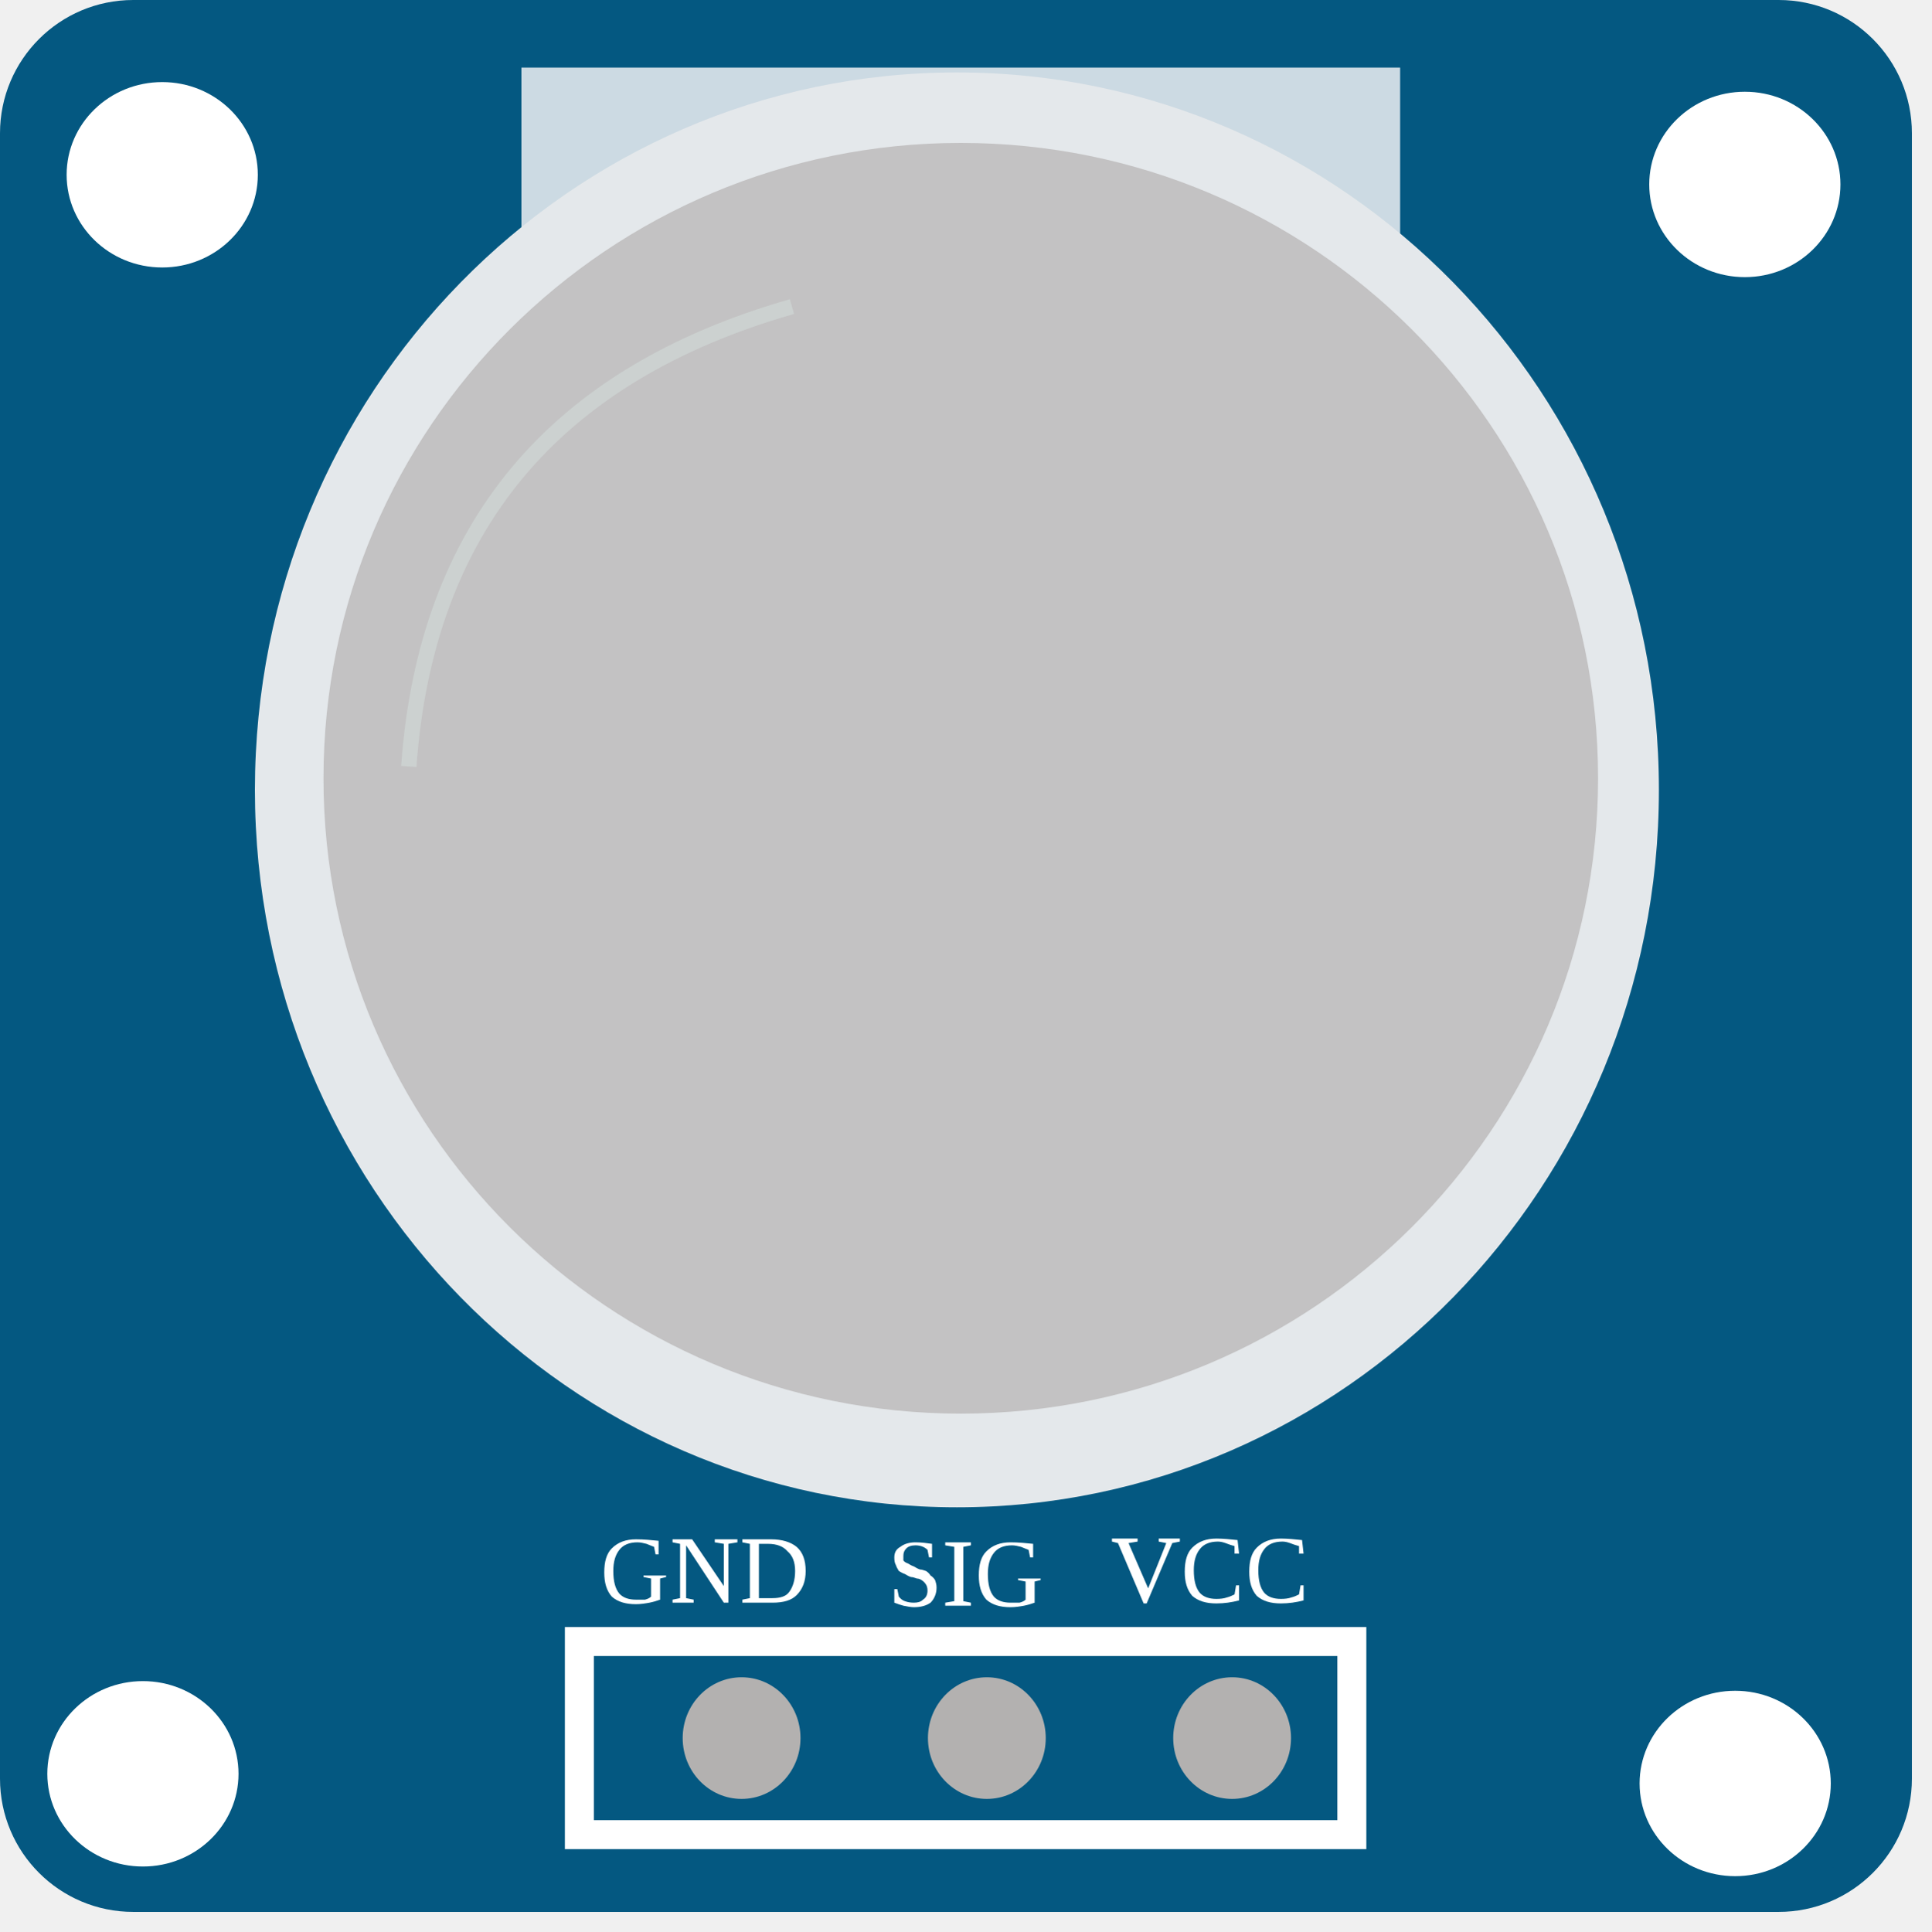
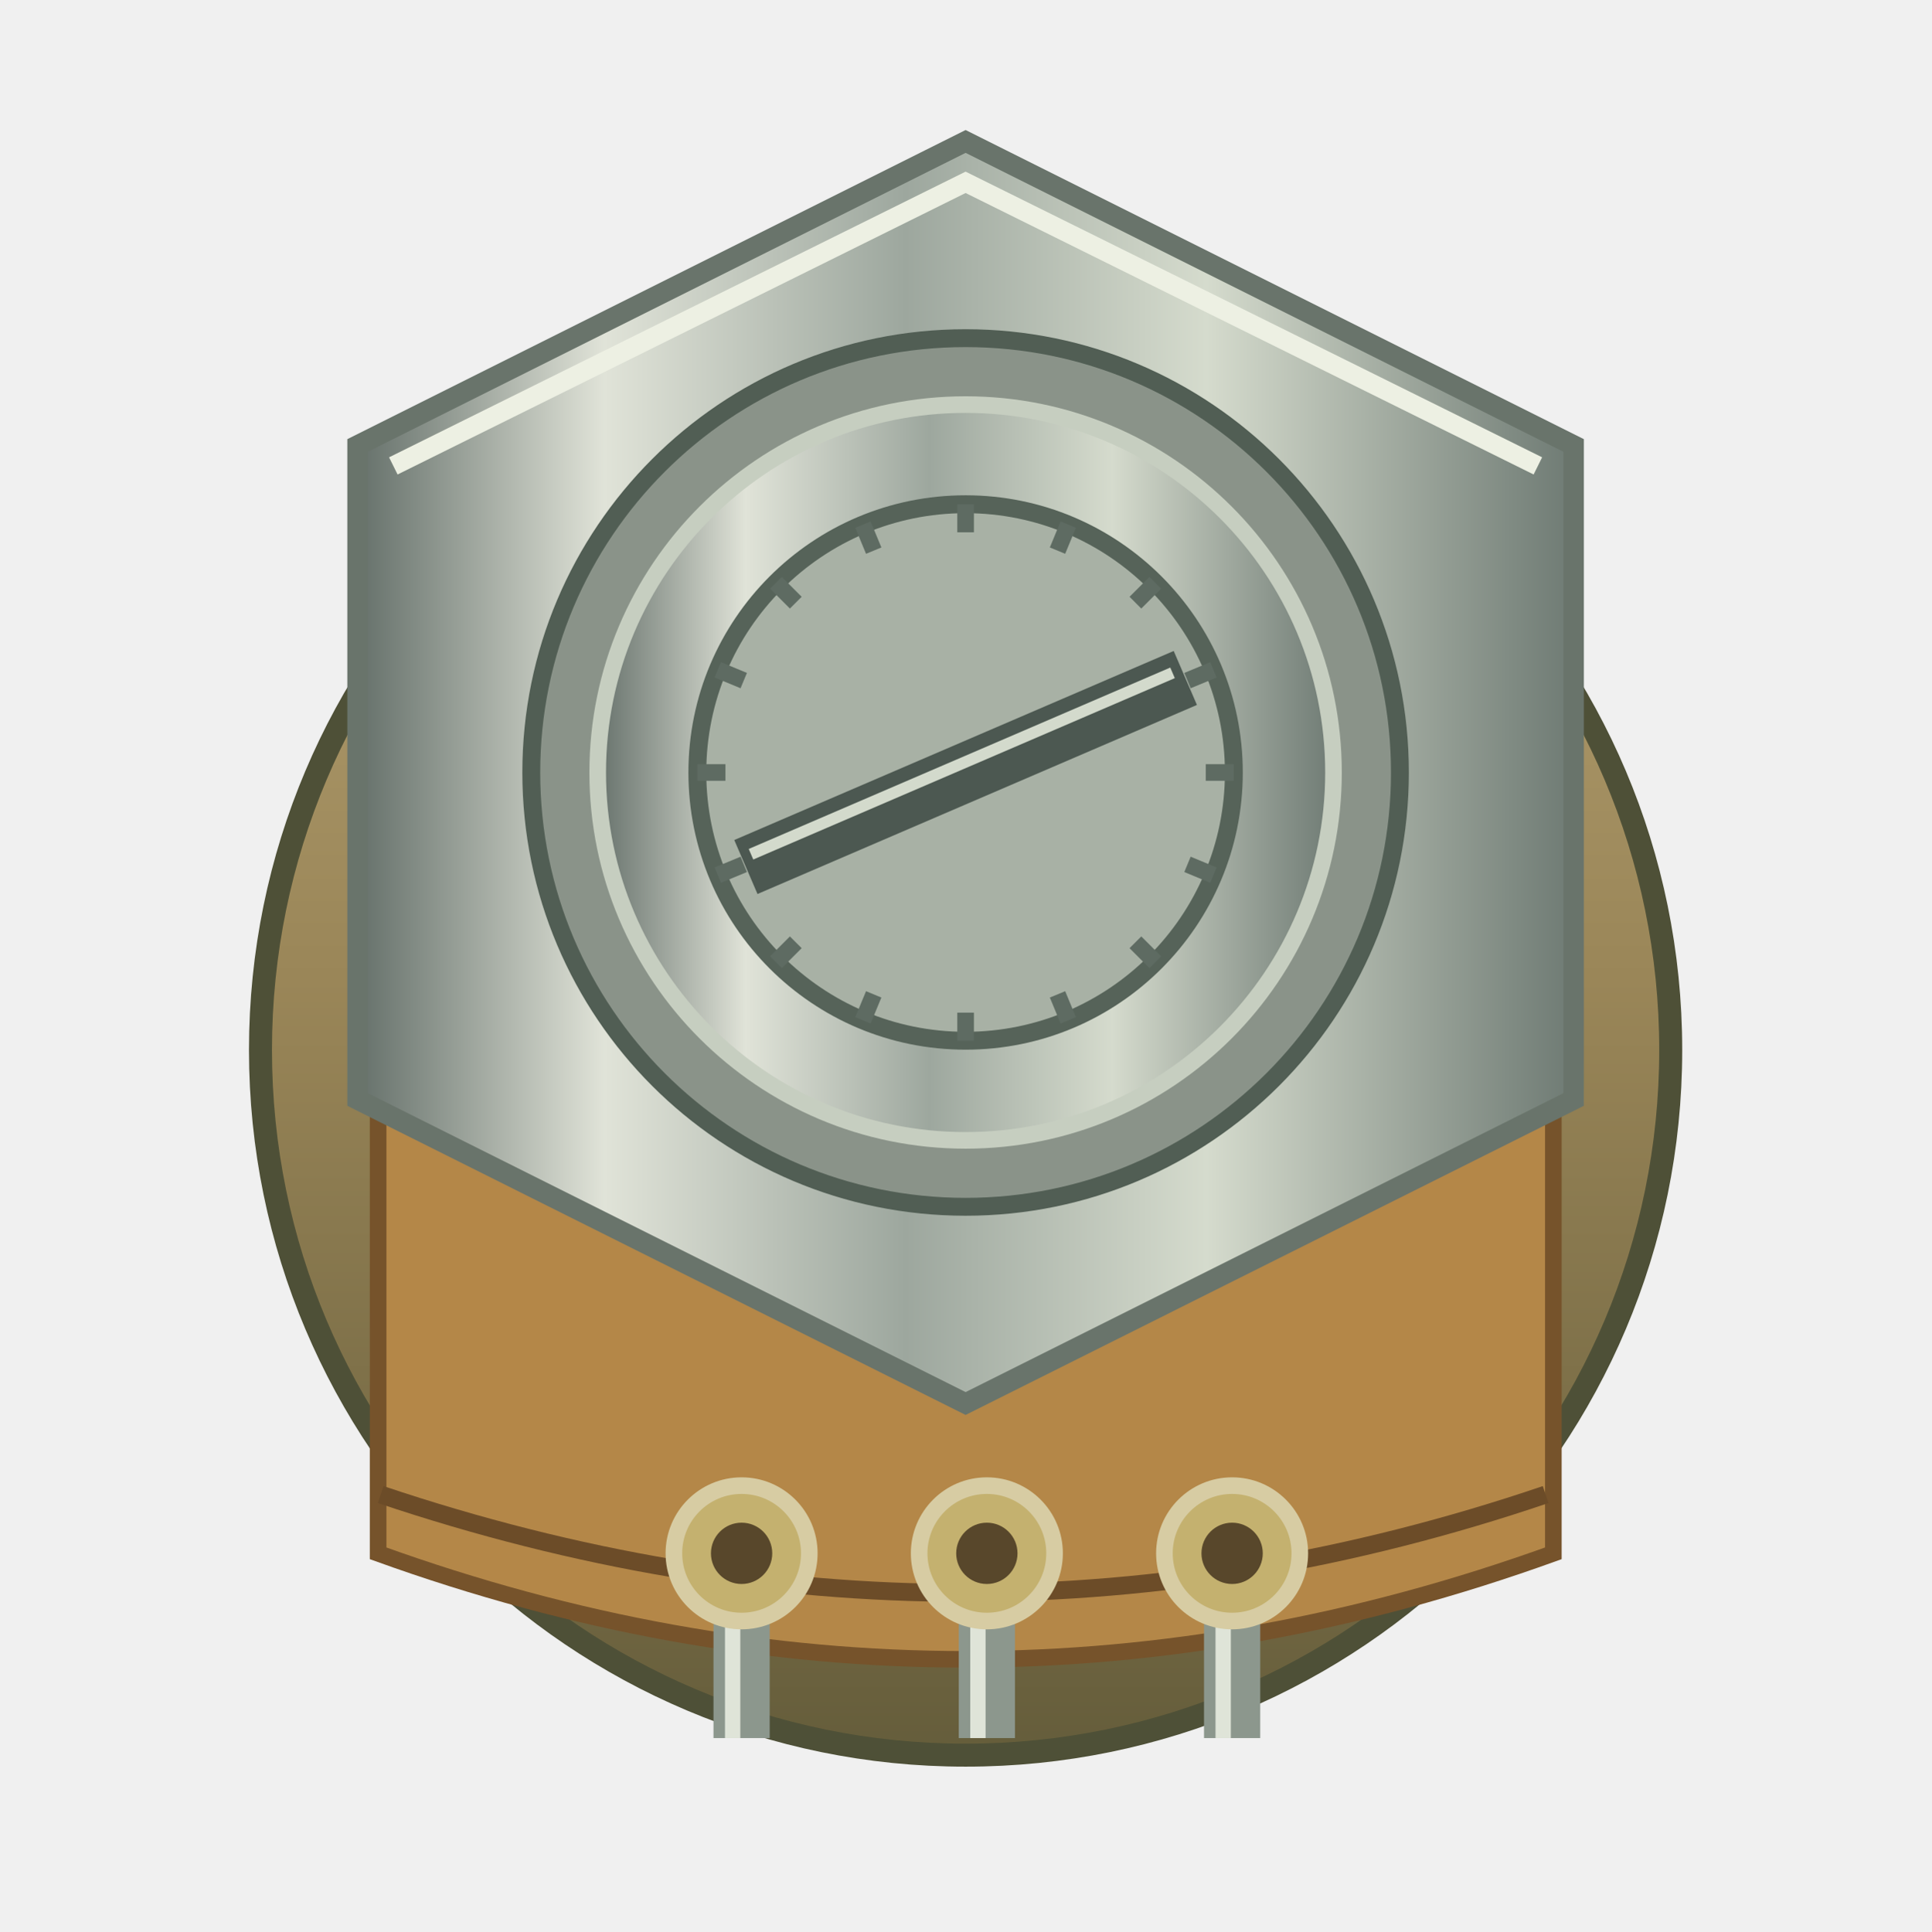
<svg xmlns="http://www.w3.org/2000/svg" role="slider" width="75.591" height="75.591" version="1.1" viewBox="0 0 75.591 75.591">
-   <style>text{font-size:1px;fill:#fff}#rotating{transform-origin:10px 8px;transform:rotate(0deg)}</style>
-   <g transform="translate(0.0 0.0) scale(3.779528)">
-     <defs>
-       <filter id="outline">
-         <feDropShadow id="glow" dx="0" dy="0" stdDeviation="0.5" flood-color="cyan" />
-       </filter>
-     </defs>
-     <rect x=".15" y=".15" width="19.5" height="19.5" ry="1.23" fill="#045881" stroke="#045881" stroke-width=".30" />
-     <rect x="5.4" y=".70" width="9.1" height="1.9" fill="#ccdae3" stroke-width=".15" />
-     <ellipse id="knob" cx="9.91" cy="8.18" rx="7.27" ry="7.43" fill="#e4e8eb" stroke-width=".15" />
-     <rect x="6" y="17" width="8" height="2" fill-opacity="0" stroke="#fff" stroke-width=".30" />
-     <g stroke-width=".15">
-       <text x="6.21" y="16.6">GND</text>
-       <text x="9.2" y="16.63">SIG</text>
-       <text x="11.5" y="16.59">VCC</text>
+   <g data-art078="physical-refinement" pointer-events="none">
+     <g data-art080="pot">
+       <defs>
+         <linearGradient id="pot080-metal">
+           <stop stop-color="#68736d" />
+           <stop offset=".2" stop-color="#e0e3d8" />
+           <stop offset=".45" stop-color="#9da79e" />
+           <stop offset=".7" stop-color="#d5dbcd" />
+           <stop offset="1" stop-color="#707c75" />
+         </linearGradient>
+         <linearGradient id="pot080-case" x2="0" y2="1">
+           <stop stop-color="#b6a273" />
+           <stop offset=".45" stop-color="#9a8658" />
+           <stop offset="1" stop-color="#655d3b" />
+         </linearGradient>
+       </defs>
+       <circle cx="37.795" cy="41.1" r="27.6" fill="url(#pot080-case)" stroke="#4e5037" stroke-width="0.9" />
+       <path d="M14.8 43Q37.8 35.7 60.8 43L60.8 60.8Q37.8 69.1 14.8 60.8Z" fill="#b48748" stroke="#76532b" stroke-width="0.65" />
+       <path d="M15.7 44Q37.8 37.9 59.9 44" fill="none" stroke="#dcc58a" stroke-width="0.65" />
+       <path d="M14.9 58.5Q37.8 66.2 60.5 58.5" fill="none" stroke="#6c4c28" stroke-width="0.7" />
+       <path d="M13.995 17.436L37.795 5.536L61.595 17.436V43.036L37.795 54.936L13.995 43.036Z" fill="url(#pot080-metal)" stroke="#69746b" stroke-width="0.8" />
+       <path d="M15.395 18.236L37.795 7.136L60.195 18.236" fill="none" stroke="#edf0e3" stroke-width="0.75" />
+       <circle cx="37.795" cy="30.236" r="17" fill="#8a9389" stroke="#515e54" stroke-width="0.7" />
+       <circle cx="37.795" cy="30.236" r="14.4" fill="url(#pot080-metal)" stroke="#c6cec0" stroke-width="0.65" />
+       <circle cx="37.795" cy="30.236" r="10.5" fill="#a8b1a5" stroke="#566359" stroke-width="0.7" />
+       <path d="M47.195 30.236L48.295 30.236" fill="none" stroke="#5e6b62" stroke-width="0.65" />
+       <path d="M46.48 33.833L47.496 34.254" fill="none" stroke="#5e6b62" stroke-width="0.65" />
+       <path d="M44.442 36.883L45.22 37.661" fill="none" stroke="#5e6b62" stroke-width="0.65" />
+       <path d="M41.393 38.921L41.813 39.937" fill="none" stroke="#5e6b62" stroke-width="0.65" />
+       <path d="M37.795 39.636L37.795 40.736" fill="none" stroke="#5e6b62" stroke-width="0.65" />
+       <path d="M34.198 38.921L33.777 39.937" fill="none" stroke="#5e6b62" stroke-width="0.65" />
+       <path d="M31.148 36.883L30.371 37.661" fill="none" stroke="#5e6b62" stroke-width="0.65" />
+       <path d="M29.111 33.833L28.095 34.254" fill="none" stroke="#5e6b62" stroke-width="0.65" />
+       <path d="M28.395 30.236L27.295 30.236" fill="none" stroke="#5e6b62" stroke-width="0.65" />
+       <path d="M29.111 26.639L28.095 26.218" fill="none" stroke="#5e6b62" stroke-width="0.65" />
+       <path d="M31.148 23.589L30.371 22.812" fill="none" stroke="#5e6b62" stroke-width="0.65" />
+       <path d="M34.198 21.552L33.777 20.535" fill="none" stroke="#5e6b62" stroke-width="0.65" />
+       <path d="M37.795 20.836L37.795 19.736" fill="none" stroke="#5e6b62" stroke-width="0.65" />
+       <path d="M41.393 21.552L41.813 20.535" fill="none" stroke="#5e6b62" stroke-width="0.65" />
+       <path d="M44.442 23.589L45.22 22.812" fill="none" stroke="#5e6b62" stroke-width="0.65" />
+       <path d="M46.48 26.639L47.496 26.218" fill="none" stroke="#5e6b62" stroke-width="0.65" />
+       <path d="M29.195 33.936L46.395 26.536" fill="none" stroke="#4c5851" stroke-width="2.3" />
+       <path d="M29.395 33.436L45.895 26.336" fill="none" stroke="#d3dacc" stroke-width="0.45" />
+       <path d="M29.027 60.8V68.031" fill="none" stroke="#8c978d" stroke-width="2.2" />
+       <path d="M28.677 61V68.031" fill="none" stroke="#dfe4d8" stroke-width="0.6" />
+       <circle cx="29.027" cy="60.8" r="2.65" fill="#c4b16f" stroke="#d7cca3" stroke-width="0.65" />
+       <circle cx="29.027" cy="60.8" r="1.2" fill="#58472b" stroke="none" stroke-width="0.5" />
+       <path d="M38.627 60.8V68.031" fill="none" stroke="#8c978d" stroke-width="2.2" />
+       <path d="M38.277 61V68.031" fill="none" stroke="#dfe4d8" stroke-width="0.6" />
+       <circle cx="38.627" cy="60.8" r="2.65" fill="#c4b16f" stroke="#d7cca3" stroke-width="0.65" />
+       <circle cx="38.627" cy="60.8" r="1.2" fill="#58472b" stroke="none" stroke-width="0.5" />
+       <path d="M48.227 60.8V68.031" fill="none" stroke="#8c978d" stroke-width="2.2" />
+       <path d="M47.877 61V68.031" fill="none" stroke="#dfe4d8" stroke-width="0.6" />
+       <circle cx="48.227" cy="60.8" r="2.65" fill="#c4b16f" stroke="#d7cca3" stroke-width="0.65" />
+       <circle cx="48.227" cy="60.8" r="1.2" fill="#58472b" stroke="none" stroke-width="0.5" />
    </g>
-     <g fill="#fff" stroke-width=".15">
-       <ellipse cx="1.68" cy="1.81" rx=".99" ry=".96" />
-       <ellipse cx="1.48" cy="18.37" rx=".99" ry=".96" />
-       <ellipse cx="17.97" cy="18.47" rx=".99" ry=".96" />
-       <ellipse cx="18.07" cy="1.91" rx=".99" ry=".96" />
-     </g>
-     <g fill="#b3b1b0" stroke-width=".15">
-       <ellipse cx="7.68" cy="18" rx=".61" ry=".63" />
-       <ellipse cx="10.22" cy="18" rx=".61" ry=".63" />
-       <ellipse cx="12.76" cy="18" rx=".61" ry=".63" />
-     </g>
-     <ellipse cx="9.95" cy="8.06" rx="6.60" ry="6.58" fill="#c3c2c3" stroke-width=".15" />
-     <rect x="0" y="9.5" width="1" height="1" fill="none" id="firefox-workaround" />
-   </g>
-   <g data-art078="physical-refinement" pointer-events="none">
-     <path d="M16 30Q17 16 31 12" fill="none" stroke="#d6e3df" stroke-width="0.6" opacity=".45" />
  </g>
</svg>
